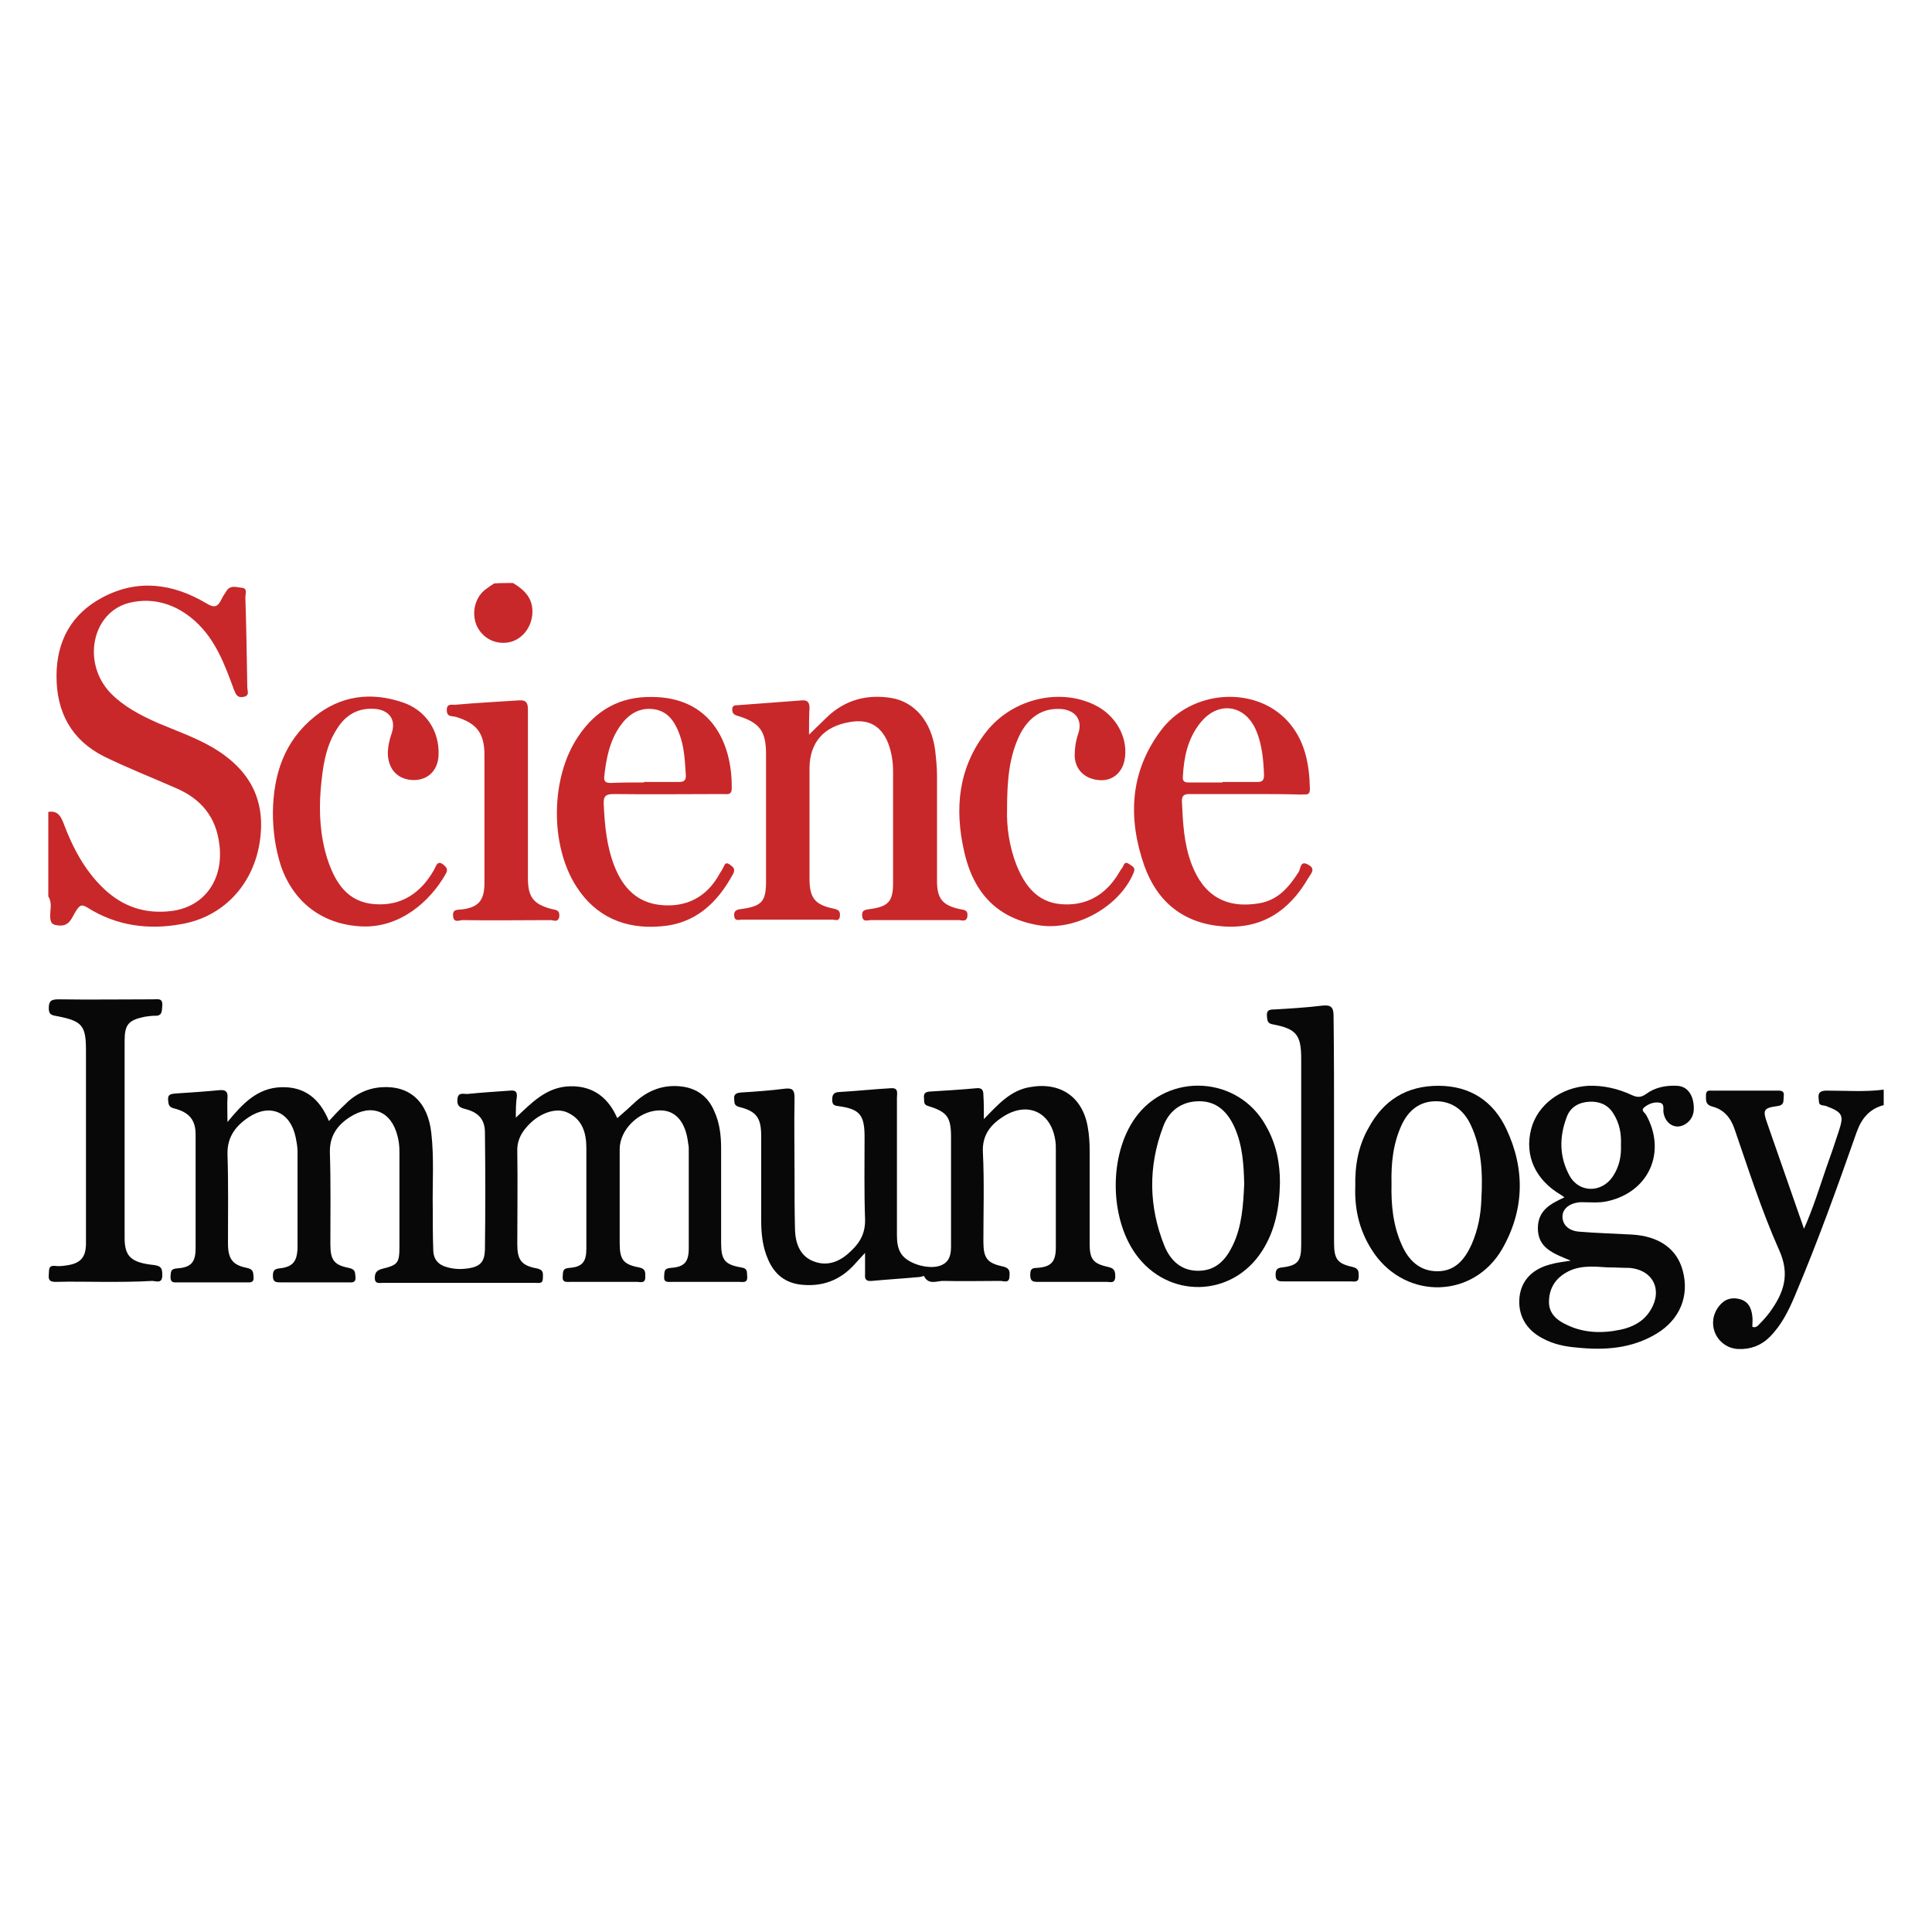
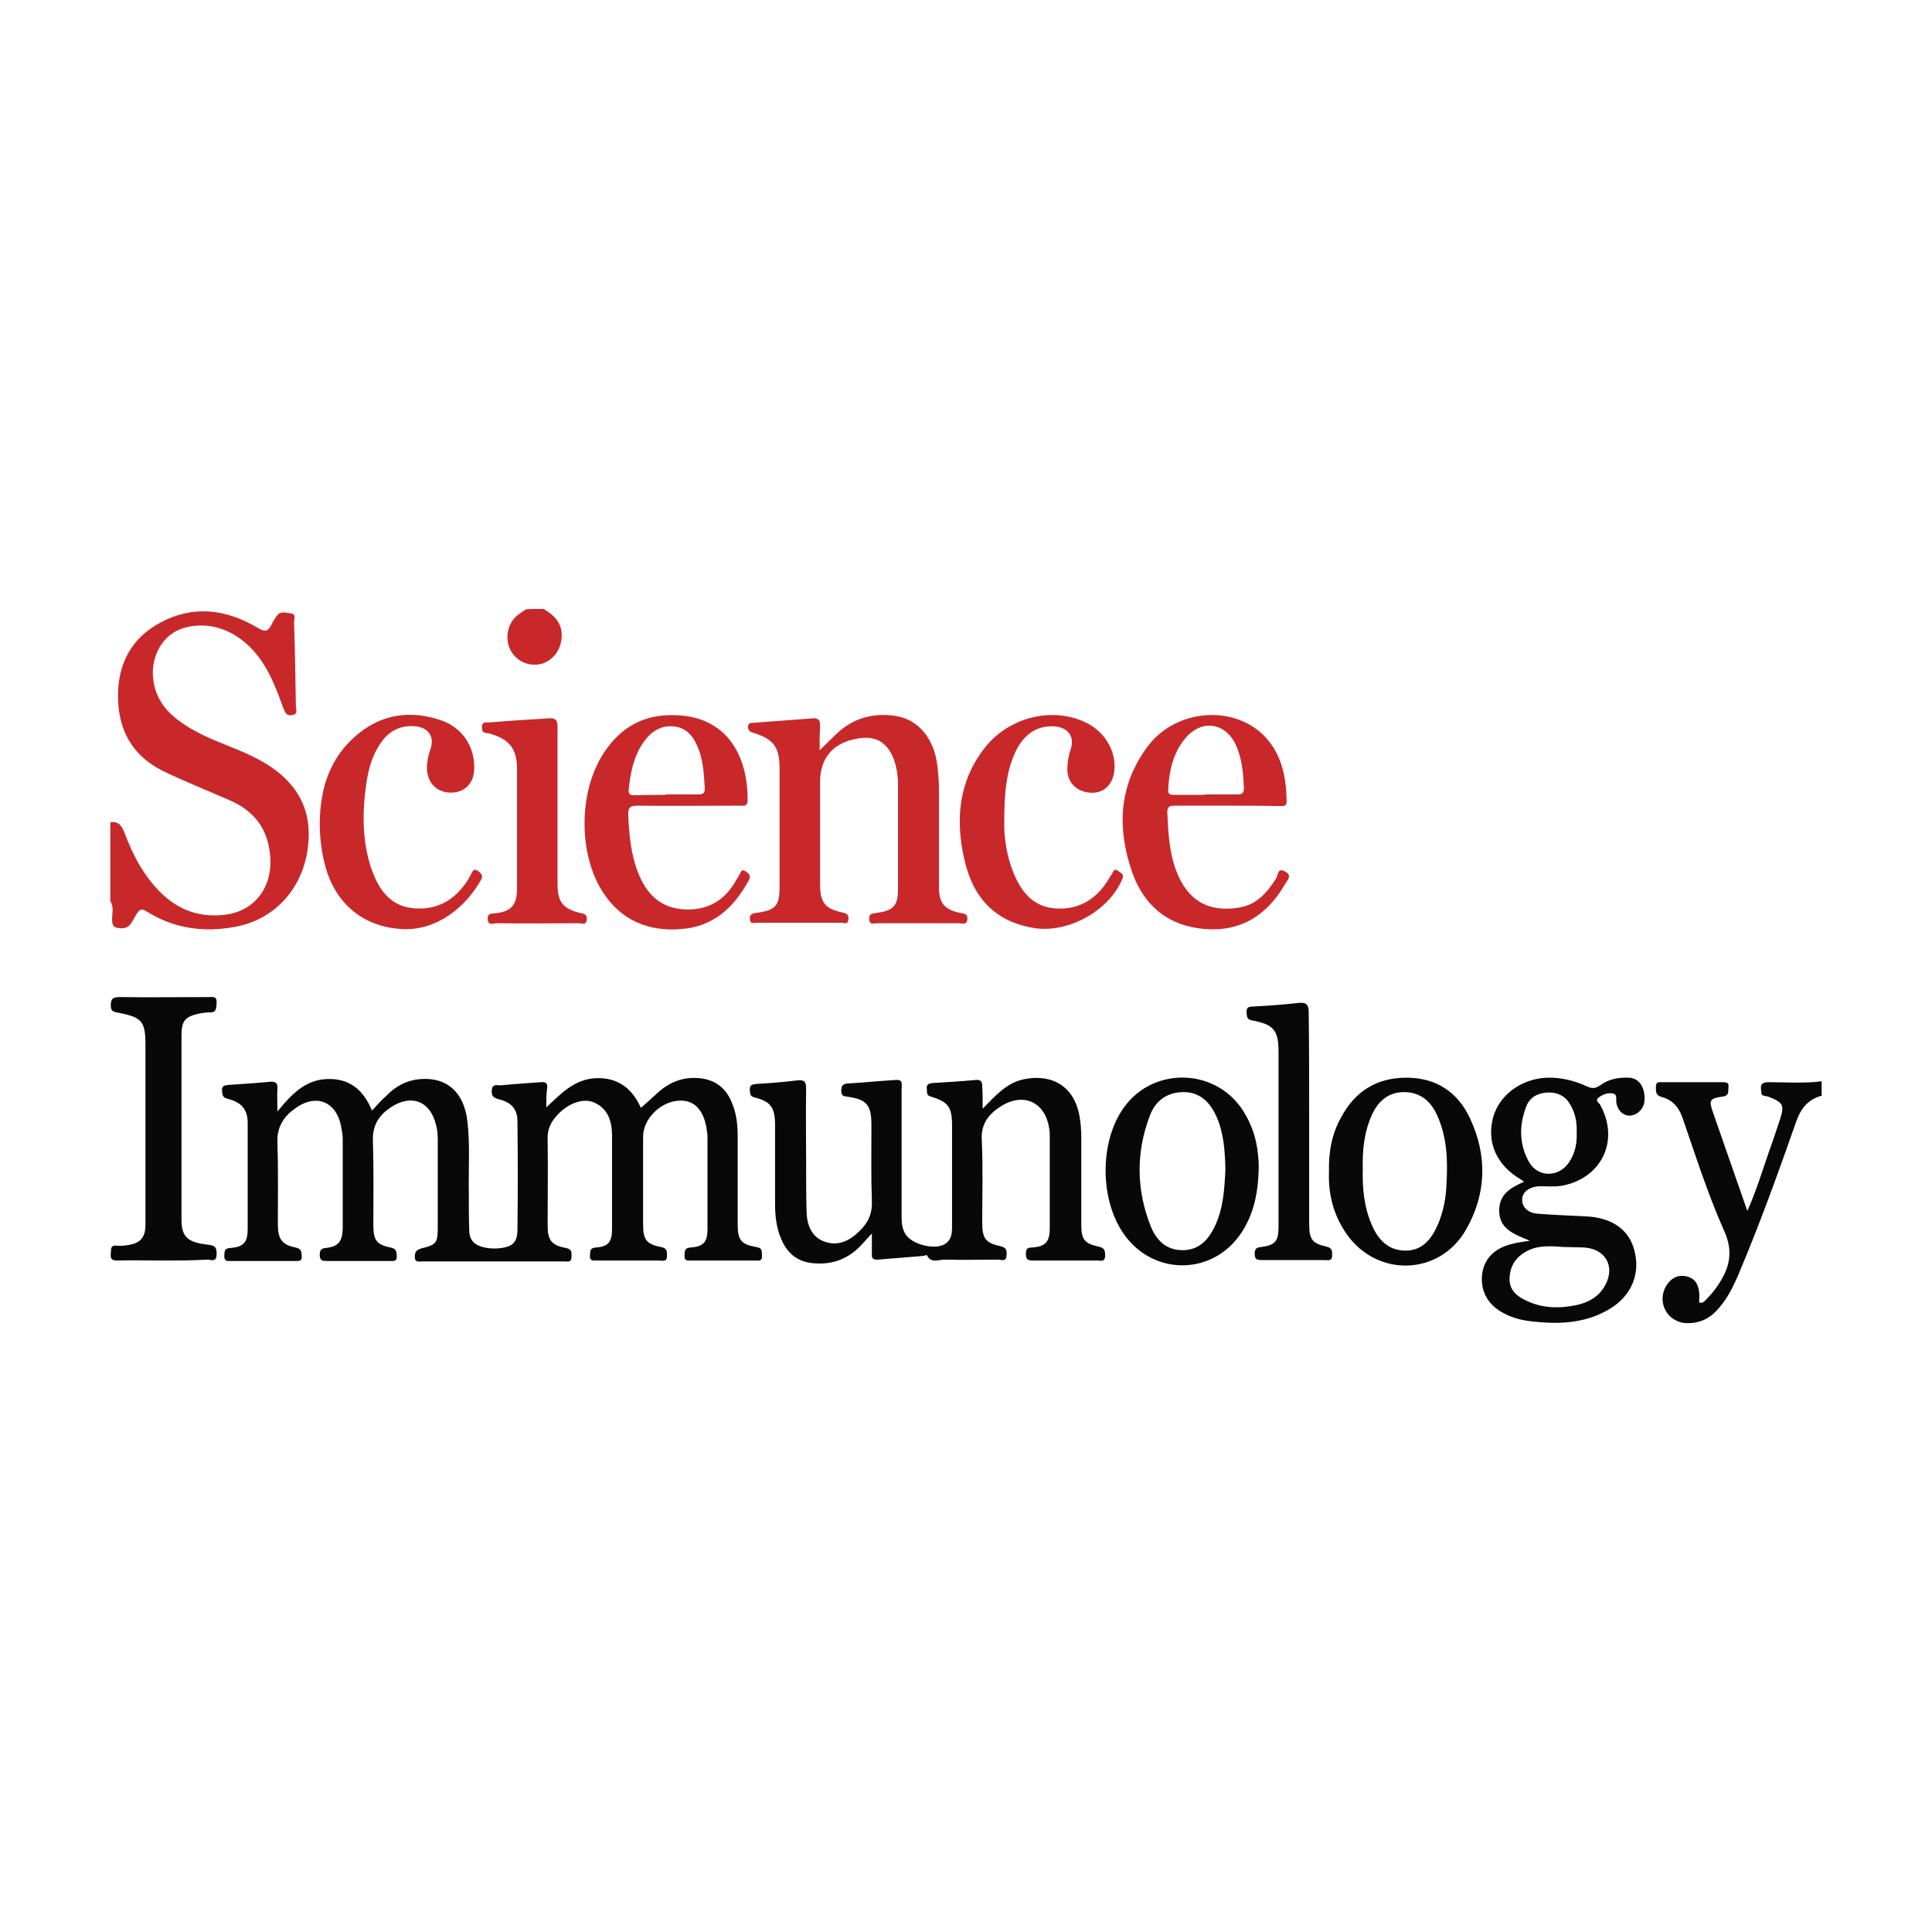
- <svg xmlns="http://www.w3.org/2000/svg" version="1.1" id="Layer_1" x="0px" y="0px" viewBox="0 0 400 400" style="enable-background:new 0 0 400 400;" xml:space="preserve">
+ <svg xmlns="http://www.w3.org/2000/svg" version="1.1" id="Layer_1" x="0px" y="0px" viewBox="0 0 429 429" style="enable-background:new 0 0 429 429;" xml:space="preserve">
  <style type="text/css">
	.st0{fill:#080808;}
	.st1{fill:#C8282A;}
</style>
  <g>
    <g>
-       <path class="st0" d="M390,228.8c-3,0.8-4.6,2.8-5.6,5.6c-4,11.4-8.1,22.8-12.8,33.9c-1.3,3.1-2.8,6.1-5.2,8.5    c-1.8,1.8-4,2.6-6.5,2.5c-4.2-0.2-6.6-4.7-4.4-8.3c1-1.6,2.4-2.5,4.4-2.1c2,0.4,2.7,1.8,2.9,3.6c0.1,0.7,0,1.5,0,2.2    c0.8,0.3,1.2-0.3,1.6-0.7c0.7-0.7,1.4-1.5,2-2.3c2.9-4,4.3-7.8,1.9-13c-3.6-8.1-6.3-16.6-9.2-25c-0.8-2.3-2.2-4-4.6-4.6    c-1.4-0.4-1.3-1.2-1.3-2.3c0-1.4,1-0.9,1.7-1c4.3,0,8.6,0,12.9,0c0.8,0,1.7-0.1,1.5,1.2c-0.1,0.9,0.2,1.8-1.3,2    c-2.9,0.4-3.1,0.8-2.1,3.6c2.5,7.2,5,14.3,7.6,21.8c1.9-4.3,3.2-8.5,4.6-12.6c0.9-2.5,1.8-5.1,2.6-7.6c1.1-3.3,0.8-3.9-2.6-5.2    c-0.5-0.2-1.5,0-1.5-0.9c-0.1-1.1-0.5-2.3,1.6-2.3c3.9,0,7.9,0.3,11.8-0.2C390,226.7,390,227.7,390,228.8z" />
-       <path class="st0" d="M106.8,231.4c3.4-3.2,6.4-6.4,11.3-6.5c5-0.1,8,2.7,9.7,6.6c1.3-1.1,2.6-2.3,3.9-3.5c2.6-2.3,5.6-3.4,9-3.1    c3.5,0.3,5.9,2.1,7.2,5.2c1.1,2.4,1.4,5,1.4,7.7c0,6.5,0,13,0,19.5c0,3.5,0.7,4.5,4.1,5.1c1.5,0.2,1.2,1,1.3,1.9    c0.1,1.4-0.9,1.1-1.6,1.1c-4.7,0-9.4,0-14,0c-0.8,0-1.7,0.2-1.6-1.1c0.1-1-0.1-1.7,1.4-1.8c2.8-0.2,3.7-1.2,3.7-4.1    c0-6.8,0-13.6,0-20.4c0-0.4,0-0.7-0.1-1.1c-0.5-4.7-2.7-7.2-6.2-7c-4.2,0.2-8,4.1-8,8c0,6.5,0,13,0,19.5c0,3.3,0.7,4.4,4,5    c1.4,0.3,1.3,1,1.3,2c0,1.4-1,1-1.7,1c-4.6,0-9.2,0-13.8,0c-0.8,0-1.7,0.2-1.6-1.1c0.1-1-0.1-1.7,1.4-1.8c2.7-0.2,3.5-1.3,3.5-4    c0-6.9,0-13.9,0-20.8c0-3.1-0.8-6-4-7.4c-2.5-1.1-6.1,0.3-8.5,3.2c-1.2,1.4-1.9,3-1.8,5c0.1,6.4,0,12.7,0,19.1c0,3.2,0.8,4.4,4,5    c1.5,0.3,1.3,1,1.3,2c0,1.3-0.9,1-1.7,1c-10.5,0-20.9,0-31.4,0c-0.7,0-1.7,0.3-1.7-1c0-1.1,0.4-1.6,1.5-1.9    c3.3-0.8,3.6-1.2,3.6-4.7c0-6.5,0-13,0-19.5c0-1.1-0.1-2.2-0.4-3.3c-1.3-5.2-5.4-6.8-9.9-3.9c-2.6,1.7-4.2,3.9-4.1,7.4    c0.2,6.3,0.1,12.6,0.1,18.9c0,3.2,0.7,4.3,3.8,4.9c1.4,0.3,1.3,0.9,1.4,1.9c0.1,1.3-0.8,1.1-1.6,1.1c-4.6,0-9.2,0-13.8,0    c-1,0-1.7,0-1.7-1.3c0-1,0.2-1.5,1.4-1.6c2.7-0.3,3.6-1.4,3.7-4.2c0-6.7,0-13.3,0-20c0-1-0.2-2-0.4-3c-1.1-5.2-5.3-7-9.7-4.1    c-2.7,1.8-4.5,4.1-4.4,7.7c0.2,6.1,0.1,12.3,0.1,18.4c0,3.2,0.9,4.5,3.9,5.1c1.4,0.3,1.3,0.9,1.4,1.9c0.1,1.3-0.8,1.1-1.6,1.1    c-4.7,0-9.4,0-14,0c-0.8,0-1.6,0.2-1.6-1.1c0.1-1-0.1-1.7,1.4-1.8c2.9-0.2,3.8-1.3,3.8-4.2c0-7.8,0-15.6,0-23.5    c0-3-1.3-4.6-4.4-5.4c-1.2-0.3-1.2-0.8-1.3-1.8c-0.1-1.2,0.7-1.2,1.5-1.3c3.1-0.2,6.1-0.4,9.2-0.7c1.3-0.1,1.7,0.4,1.6,1.6    c-0.1,1.4,0,2.9,0,5c3.2-3.9,6.2-7,11-7.2c5-0.2,8.1,2.4,10,7c1.1-1.2,2.1-2.3,3.2-3.3c2.1-2.2,4.7-3.5,7.7-3.7    c5.8-0.4,9.6,3,10.3,9.5c0.6,5.2,0.2,10.5,0.3,15.8c0,2.8,0,5.6,0.1,8.3c0,2,1,3.2,3,3.7c1.5,0.4,2.9,0.4,4.3,0.2    c2.4-0.4,3.3-1.3,3.4-3.8c0.1-8.1,0.1-16.2,0-24.3c0-2.7-1.3-4.2-4.1-4.9c-1.2-0.3-1.7-0.7-1.6-2c0.1-1.5,1.2-1.1,2-1.1    c3-0.3,6-0.5,8.9-0.7c1.1-0.1,1.5,0.2,1.4,1.3C106.8,228.3,106.8,229.9,106.8,231.4z" />
-       <path class="st0" d="M203.7,231.7c3-3.1,5.5-5.9,9.4-6.6c6.3-1.2,11,1.9,12.1,8.2c0.3,1.6,0.4,3.3,0.4,5c0,6.4,0,12.7,0,19.1    c0,3.2,0.6,4.2,3.8,4.9c1.4,0.3,1.5,0.9,1.5,2.1c-0.1,1.4-1,1-1.7,1c-4.8,0-9.5,0-14.3,0c-1,0-1.6-0.1-1.6-1.4    c0-1.1,0.2-1.5,1.4-1.5c3-0.2,3.9-1.3,3.9-4.3c0-6.7,0-13.5,0-20.2c0-0.6,0-1.2-0.1-1.8c-0.8-5.8-5.5-8.2-10.5-5.2    c-2.8,1.7-4.7,3.9-4.5,7.6c0.3,6.1,0.1,12.3,0.1,18.4c0,3.4,0.7,4.5,4,5.2c1.4,0.3,1.5,1,1.4,2c0,1.6-1.2,1-1.9,1    c-3.9,0-7.8,0.1-11.6,0c-1.4-0.1-3.2,1-4.2-1c0-0.1-0.6,0.2-1,0.2c-3.3,0.3-6.6,0.5-9.8,0.8c-1.1,0.1-1.5-0.3-1.4-1.3    c0-1.3,0-2.6,0-4.5c-0.9,1-1.6,1.7-2.2,2.4c-2.9,3.2-6.5,4.6-10.8,4.2c-3.5-0.3-5.8-2.2-7.1-5.3c-1.1-2.5-1.4-5.2-1.4-7.9    c0-5.8,0-11.7,0-17.5c0-3.8-0.9-5.2-4.5-6.1c-1.2-0.3-1-0.9-1.1-1.7c-0.1-1,0.5-1.2,1.3-1.3c3.1-0.2,6.1-0.4,9.2-0.8    c1.7-0.2,2,0.4,2,1.9c-0.1,5.3,0,10.5,0,15.8c0,3.9,0,7.7,0.1,11.6c0.1,2.8,1.1,5.5,4,6.5c3,1.1,5.6-0.2,7.7-2.3    c1.9-1.8,2.9-3.8,2.8-6.6c-0.2-5.6-0.1-11.3-0.1-16.9c0-4.6-1-5.8-5.5-6.4c-0.9-0.1-1.2-0.4-1.2-1.3c0-0.9,0.2-1.5,1.3-1.6    c3.6-0.2,7.3-0.6,10.9-0.8c1.6-0.1,1.2,1.1,1.2,2c0,9.4,0,18.9,0,28.3c0,1.4,0.1,2.8,0.9,4c1.4,2.2,6.3,3.5,8.6,2.2    c1.5-0.8,1.7-2.3,1.7-3.8c0-3.7,0-7.3,0-11c0-3.9,0-7.7,0-11.6c0-4.1-0.8-5.2-4.7-6.4c-1.1-0.3-0.8-1-0.9-1.7    c-0.1-0.8,0.2-1.2,1.1-1.3c3.3-0.2,6.6-0.4,9.8-0.7c1.1-0.1,1.4,0.4,1.4,1.4C203.7,228.3,203.7,229.8,203.7,231.7z" />
-       <path class="st0" d="M325.2,261c-3.6-1.5-6.9-2.6-6.8-6.9c0.1-3.6,2.7-4.9,5.5-6.2c-0.3-0.2-0.5-0.4-0.7-0.5    c-5.3-3.1-7.6-8.1-6.2-13.6c1.3-5.1,6.2-8.7,11.9-9c3.1-0.1,6.1,0.6,8.9,1.9c1.1,0.5,1.9,0.6,3-0.2c1.9-1.4,4.1-1.8,6.4-1.7    c1.9,0.1,2.9,1.4,3.3,3c0.4,1.8,0.3,3.7-1.5,4.9c-2,1.3-4.2,0.1-4.6-2.4c-0.1-0.7,0.3-1.8-0.8-2c-1.1-0.2-2.2,0.2-3.1,0.9    c-0.9,0.7,0,1.1,0.3,1.6c4.3,7.7,0.6,16-8,17.9c-1.8,0.4-3.6,0.2-5.5,0.2c-2.1,0.1-3.7,1.2-3.8,2.8c-0.1,1.7,1.1,3.1,3.4,3.3    c3.6,0.3,7.3,0.4,10.9,0.6c5.6,0.3,9.4,2.9,10.6,7.5c1.4,5.2-0.6,10.1-5.4,13c-5.1,3.1-10.7,3.5-16.5,2.9    c-2.5-0.2-4.9-0.7-7.1-1.9c-3.5-1.8-5.2-4.9-4.8-8.6c0.4-3.5,2.8-5.9,6.7-6.8C322.3,261.4,323.4,261.3,325.2,261z M332.9,262.4    c-3-0.2-6-0.5-8.7,1.1c-2.4,1.4-3.5,3.5-3.5,6.1c0,2.4,1.7,3.8,3.7,4.7c3.5,1.7,7.3,1.8,11.1,1c2.4-0.5,4.6-1.6,6-3.7    c2.9-4.3,0.9-8.7-4.2-9.1C335.8,262.5,334.4,262.4,332.9,262.4z M335.6,237c0.1-2.3-0.3-4.5-1.6-6.5c-1.1-1.8-2.9-2.5-4.9-2.4    c-2.1,0.1-3.9,1-4.7,3.1c-1.6,4.2-1.6,8.3,0.6,12.3c2,3.5,6.6,3.5,8.9,0.1C335.3,241.5,335.7,239.3,335.6,237z" />
-       <path class="st0" d="M21.6,265.4c-3.4,0-6.7-0.1-10.1,0c-1.2,0-1.5-0.4-1.4-1.5c0.1-0.9-0.2-2,1.4-1.8c0.7,0.1,1.5,0,2.2-0.1    c3-0.4,4.1-1.7,4.1-4.6c0-13.3,0-26.6,0-39.9c0-5.2-0.8-6.1-5.9-7.1c-1-0.2-1.8-0.2-1.8-1.6c0-1.5,0.4-1.9,2-1.9    c6.6,0.1,13.2,0,19.7,0c0.9,0,1.9-0.3,1.8,1.3c-0.1,1.2,0,2.2-1.6,2.1c-0.6,0-1.3,0.1-2,0.2c-3.4,0.7-4.2,1.6-4.2,5    c0,13.6,0,27.2,0,40.8c0,3.8,1.3,5.1,6,5.6c1.6,0.2,1.8,0.7,1.8,2.1c0,1.9-1.3,1.2-2.1,1.2C28.1,265.4,24.9,265.4,21.6,265.4z" />
-       <path class="st0" d="M265,244.8c-0.1,5.3-1,10-3.7,14.2c-6.2,9.7-19.5,10-26.2,0.6c-5.4-7.6-5.5-20.5-0.1-28.1    c6.8-9.6,21.4-8.8,27.1,1.6C264.3,236.9,265,241,265,244.8z M257.6,245.1c-0.1-3.8-0.3-7.9-2-11.7c-1.4-3.1-3.6-5.4-7.3-5.4    c-3.7,0-6.3,2-7.5,5.3c-3.1,8.2-3,16.5,0.3,24.7c1.3,3.1,3.6,5.2,7.2,5.1c3.5-0.1,5.5-2.3,6.9-5.2    C257.1,254,257.4,249.7,257.6,245.1z" />
-       <path class="st0" d="M280.6,245.6c-0.1-4.2,0.6-8.3,2.7-12c3.1-5.8,7.9-8.8,14.5-8.8c6.6,0,11.4,3.2,14.1,9    c3.9,8.3,3.7,16.8-0.9,24.8c-5.9,10.2-19.7,10.6-26.5,0.9C281.6,255.3,280.4,250.7,280.6,245.6z M288.1,245.1    c-0.1,4.3,0.3,8.6,2.1,12.6c1.4,3.2,3.7,5.5,7.4,5.5c3.7,0,5.7-2.5,7.1-5.6c1.3-3,1.9-6.1,2-9.3c0.3-5.3,0.1-10.5-2.2-15.4    c-1.4-3-3.8-4.9-7.2-4.9c-3.4,0-5.7,1.9-7.1,4.9C288.4,236.8,288,240.9,288.1,245.1z" />
-       <path class="st0" d="M276.2,234.2c0,7.7,0,15.4,0,23c0,3.4,0.6,4.4,3.8,5.1c1.4,0.3,1.3,1.1,1.3,2c0,1.3-0.9,1-1.7,1    c-4.6,0-9.2,0-13.8,0c-0.9,0-1.7,0-1.7-1.3c0-1,0.2-1.5,1.4-1.6c3.2-0.4,3.9-1.3,3.9-4.6c0-12.9,0-25.7,0-38.6    c0-4.9-1-6.2-5.8-7.1c-1.3-0.2-1.2-0.9-1.3-1.8c-0.1-1.2,0.6-1.3,1.5-1.3c3.4-0.2,6.7-0.4,10-0.8c1.8-0.2,2.3,0.4,2.3,2.1    C276.2,218.3,276.2,226.3,276.2,234.2z" />
+       <path class="st0" d="M404.5,243.3c-3,0.8-4.6,2.8-5.6,5.6c-4,11.4-8.1,22.8-12.8,33.9c-1.3,3.1-2.8,6.1-5.2,8.5    c-1.8,1.8-4,2.6-6.5,2.5c-4.2-0.2-6.6-4.7-4.4-8.3c1-1.6,2.4-2.5,4.4-2.1s2.7,1.8,2.9,3.6c0.1,0.7,0,1.5,0,2.2    c0.8,0.3,1.2-0.3,1.6-0.7c0.7-0.7,1.4-1.5,2-2.3c2.9-4,4.3-7.8,1.9-13c-3.6-8.1-6.3-16.6-9.2-25c-0.8-2.3-2.2-4-4.6-4.6    c-1.4-0.4-1.3-1.2-1.3-2.3c0-1.4,1-0.9,1.7-1c4.3,0,8.6,0,12.9,0c0.8,0,1.7-0.1,1.5,1.2c-0.1,0.9,0.2,1.8-1.3,2    c-2.9,0.4-3.1,0.8-2.1,3.6c2.5,7.2,5,14.3,7.6,21.8c1.9-4.3,3.2-8.5,4.6-12.6c0.9-2.5,1.8-5.1,2.6-7.6c1.1-3.3,0.8-3.9-2.6-5.2    c-0.5-0.2-1.5,0-1.5-0.9c-0.1-1.1-0.5-2.3,1.6-2.3c3.9,0,7.9,0.3,11.8-0.2C404.5,241.2,404.5,242.2,404.5,243.3z" />
+       <path class="st0" d="M121.3,245.9c3.4-3.2,6.4-6.4,11.3-6.5c5-0.1,8,2.7,9.7,6.6c1.3-1.1,2.6-2.3,3.9-3.5c2.6-2.3,5.6-3.4,9-3.1    c3.5,0.3,5.9,2.1,7.2,5.2c1.1,2.4,1.4,5,1.4,7.7c0,6.5,0,13,0,19.5c0,3.5,0.7,4.5,4.1,5.1c1.5,0.2,1.2,1,1.3,1.9    c0.1,1.4-0.9,1.1-1.6,1.1c-4.7,0-9.4,0-14,0c-0.8,0-1.7,0.2-1.6-1.1c0.1-1-0.1-1.7,1.4-1.8c2.8-0.2,3.7-1.2,3.7-4.1    c0-6.8,0-13.6,0-20.4c0-0.4,0-0.7-0.1-1.1c-0.5-4.7-2.7-7.2-6.2-7c-4.2,0.2-8,4.1-8,8c0,6.5,0,13,0,19.5c0,3.3,0.7,4.4,4,5    c1.4,0.3,1.3,1,1.3,2c0,1.4-1,1-1.7,1c-4.6,0-9.2,0-13.8,0c-0.8,0-1.7,0.2-1.6-1.1c0.1-1-0.1-1.7,1.4-1.8c2.7-0.2,3.5-1.3,3.5-4    c0-6.9,0-13.9,0-20.8c0-3.1-0.8-6-4-7.4c-2.5-1.1-6.1,0.3-8.5,3.2c-1.2,1.4-1.9,3-1.8,5c0.1,6.4,0,12.7,0,19.1c0,3.2,0.8,4.4,4,5    c1.5,0.3,1.3,1,1.3,2c0,1.3-0.9,1-1.7,1c-10.5,0-20.9,0-31.4,0c-0.7,0-1.7,0.3-1.7-1c0-1.1,0.4-1.6,1.5-1.9    c3.3-0.8,3.6-1.2,3.6-4.7c0-6.5,0-13,0-19.5c0-1.1-0.1-2.2-0.4-3.3c-1.3-5.2-5.4-6.8-9.9-3.9c-2.6,1.7-4.2,3.9-4.1,7.4    c0.2,6.3,0.1,12.6,0.1,18.9c0,3.2,0.7,4.3,3.8,4.9c1.4,0.3,1.3,0.9,1.4,1.9c0.1,1.3-0.8,1.1-1.6,1.1c-4.6,0-9.2,0-13.8,0    c-1,0-1.7,0-1.7-1.3c0-1,0.2-1.5,1.4-1.6c2.7-0.3,3.6-1.4,3.7-4.2c0-6.7,0-13.3,0-20c0-1-0.2-2-0.4-3c-1.1-5.2-5.3-7-9.7-4.1    c-2.7,1.8-4.5,4.1-4.4,7.7c0.2,6.1,0.1,12.3,0.1,18.4c0,3.2,0.9,4.5,3.9,5.1c1.4,0.3,1.3,0.9,1.4,1.9c0.1,1.3-0.8,1.1-1.6,1.1    c-4.7,0-9.4,0-14,0c-0.8,0-1.6,0.2-1.6-1.1c0.1-1-0.1-1.7,1.4-1.8c2.9-0.2,3.8-1.3,3.8-4.2c0-7.8,0-15.6,0-23.5    c0-3-1.3-4.6-4.4-5.4c-1.2-0.3-1.2-0.8-1.3-1.8c-0.1-1.2,0.7-1.2,1.5-1.3c3.1-0.2,6.1-0.4,9.2-0.7c1.3-0.1,1.7,0.4,1.6,1.6    c-0.1,1.4,0,2.9,0,5c3.2-3.9,6.2-7,11-7.2c5-0.2,8.1,2.4,10,7c1.1-1.2,2.1-2.3,3.2-3.3c2.1-2.2,4.7-3.5,7.7-3.7    c5.8-0.4,9.6,3,10.3,9.5c0.6,5.2,0.2,10.5,0.3,15.8c0,2.8,0,5.6,0.1,8.3c0,2,1,3.2,3,3.7c1.5,0.4,2.9,0.4,4.3,0.2    c2.4-0.4,3.3-1.3,3.4-3.8c0.1-8.1,0.1-16.2,0-24.3c0-2.7-1.3-4.2-4.1-4.9c-1.2-0.3-1.7-0.7-1.6-2c0.1-1.5,1.2-1.1,2-1.1    c3-0.3,6-0.5,8.9-0.7c1.1-0.1,1.5,0.2,1.4,1.3C121.3,242.8,121.3,244.4,121.3,245.9z" />
+       <path class="st0" d="M218.2,246.2c3-3.1,5.5-5.9,9.4-6.6c6.3-1.2,11,1.9,12.1,8.2c0.3,1.6,0.4,3.3,0.4,5c0,6.4,0,12.7,0,19.1    c0,3.2,0.6,4.2,3.8,4.9c1.4,0.3,1.5,0.9,1.5,2.1c-0.1,1.4-1,1-1.7,1c-4.8,0-9.5,0-14.3,0c-1,0-1.6-0.1-1.6-1.4    c0-1.1,0.2-1.5,1.4-1.5c3-0.2,3.9-1.3,3.9-4.3c0-6.7,0-13.5,0-20.2c0-0.6,0-1.2-0.1-1.8c-0.8-5.8-5.5-8.2-10.5-5.2    c-2.8,1.7-4.7,3.9-4.5,7.6c0.3,6.1,0.1,12.3,0.1,18.4c0,3.4,0.7,4.5,4,5.2c1.4,0.3,1.5,1,1.4,2c0,1.6-1.2,1-1.9,1    c-3.9,0-7.8,0.1-11.6,0c-1.4-0.1-3.2,1-4.2-1c0-0.1-0.6,0.2-1,0.2c-3.3,0.3-6.6,0.5-9.8,0.8c-1.1,0.1-1.5-0.3-1.4-1.3    c0-1.3,0-2.6,0-4.5c-0.9,1-1.6,1.7-2.2,2.4c-2.9,3.2-6.5,4.6-10.8,4.2c-3.5-0.3-5.8-2.2-7.1-5.3c-1.1-2.5-1.4-5.2-1.4-7.9    c0-5.8,0-11.7,0-17.5c0-3.8-0.9-5.2-4.5-6.1c-1.2-0.3-1-0.9-1.1-1.7c-0.1-1,0.5-1.2,1.3-1.3c3.1-0.2,6.1-0.4,9.2-0.8    c1.7-0.2,2,0.4,2,1.9c-0.1,5.3,0,10.5,0,15.8c0,3.9,0,7.7,0.1,11.6c0.1,2.8,1.1,5.5,4,6.5c3,1.1,5.6-0.2,7.7-2.3    c1.9-1.8,2.9-3.8,2.8-6.6c-0.2-5.6-0.1-11.3-0.1-16.9c0-4.6-1-5.8-5.5-6.4c-0.9-0.1-1.2-0.4-1.2-1.3c0-0.9,0.2-1.5,1.3-1.6    c3.6-0.2,7.3-0.6,10.9-0.8c1.6-0.1,1.2,1.1,1.2,2c0,9.4,0,18.9,0,28.3c0,1.4,0.1,2.8,0.9,4c1.4,2.2,6.3,3.5,8.6,2.2    c1.5-0.8,1.7-2.3,1.7-3.8c0-3.7,0-7.3,0-11c0-3.9,0-7.7,0-11.6c0-4.1-0.8-5.2-4.7-6.4c-1.1-0.3-0.8-1-0.9-1.7    c-0.1-0.8,0.2-1.2,1.1-1.3c3.3-0.2,6.6-0.4,9.8-0.7c1.1-0.1,1.4,0.4,1.4,1.4C218.2,242.8,218.2,244.3,218.2,246.2z" />
+       <path class="st0" d="M339.7,275.5c-3.6-1.5-6.9-2.6-6.8-6.9c0.1-3.6,2.7-4.9,5.5-6.2c-0.3-0.2-0.5-0.4-0.7-0.5    c-5.3-3.1-7.6-8.1-6.2-13.6c1.3-5.1,6.2-8.7,11.9-9c3.1-0.1,6.1,0.6,8.9,1.9c1.1,0.5,1.9,0.6,3-0.2c1.9-1.4,4.1-1.8,6.4-1.7    c1.9,0.1,2.9,1.4,3.3,3c0.4,1.8,0.3,3.7-1.5,4.9c-2,1.3-4.2,0.1-4.6-2.4c-0.1-0.7,0.3-1.8-0.8-2c-1.1-0.2-2.2,0.2-3.1,0.9    s0,1.1,0.3,1.6c4.3,7.7,0.6,16-8,17.9c-1.8,0.4-3.6,0.2-5.5,0.2c-2.1,0.1-3.7,1.2-3.8,2.8c-0.1,1.7,1.1,3.1,3.4,3.3    c3.6,0.3,7.3,0.4,10.9,0.6c5.6,0.3,9.4,2.9,10.6,7.5c1.4,5.2-0.6,10.1-5.4,13c-5.1,3.1-10.7,3.5-16.5,2.9    c-2.5-0.2-4.9-0.7-7.1-1.9c-3.5-1.8-5.2-4.9-4.8-8.6c0.4-3.5,2.8-5.9,6.7-6.8C336.8,275.9,337.9,275.8,339.7,275.5z M347.4,276.9    c-3-0.2-6-0.5-8.7,1.1c-2.4,1.4-3.5,3.5-3.5,6.1c0,2.4,1.7,3.8,3.7,4.7c3.5,1.7,7.3,1.8,11.1,1c2.4-0.5,4.6-1.6,6-3.7    c2.9-4.3,0.9-8.7-4.2-9.1C350.3,277,348.9,276.9,347.4,276.9z M350.1,251.5c0.1-2.3-0.3-4.5-1.6-6.5c-1.1-1.8-2.9-2.5-4.9-2.4    c-2.1,0.1-3.9,1-4.7,3.1c-1.6,4.2-1.6,8.3,0.6,12.3c2,3.5,6.6,3.5,8.9,0.1C349.8,256,350.2,253.8,350.1,251.5z" />
+       <path class="st0" d="M36.1,279.9c-3.4,0-6.7-0.1-10.1,0c-1.2,0-1.5-0.4-1.4-1.5c0.1-0.9-0.2-2,1.4-1.8c0.7,0.1,1.5,0,2.2-0.1    c3-0.4,4.1-1.7,4.1-4.6c0-13.3,0-26.6,0-39.9c0-5.2-0.8-6.1-5.9-7.1c-1-0.2-1.8-0.2-1.8-1.6c0-1.5,0.4-1.9,2-1.9    c6.6,0.1,13.2,0,19.7,0c0.9,0,1.9-0.3,1.8,1.3c-0.1,1.2,0,2.2-1.6,2.1c-0.6,0-1.3,0.1-2,0.2c-3.4,0.7-4.2,1.6-4.2,5    c0,13.6,0,27.2,0,40.8c0,3.8,1.3,5.1,6,5.6c1.6,0.2,1.8,0.7,1.8,2.1c0,1.9-1.3,1.2-2.1,1.2C42.6,279.9,39.4,279.9,36.1,279.9z" />
+       <path class="st0" d="M279.5,259.3c-0.1,5.3-1,10-3.7,14.2c-6.2,9.7-19.5,10-26.2,0.6c-5.4-7.6-5.5-20.5-0.1-28.1    c6.8-9.6,21.4-8.8,27.1,1.6C278.8,251.4,279.5,255.5,279.5,259.3z M272.1,259.6c-0.1-3.8-0.3-7.9-2-11.7c-1.4-3.1-3.6-5.4-7.3-5.4    c-3.7,0-6.3,2-7.5,5.3c-3.1,8.2-3,16.5,0.3,24.7c1.3,3.1,3.6,5.2,7.2,5.1c3.5-0.1,5.5-2.3,6.9-5.2    C271.6,268.5,271.9,264.2,272.1,259.6z" />
+       <path class="st0" d="M295.1,260.1c-0.1-4.2,0.6-8.3,2.7-12c3.1-5.8,7.9-8.8,14.5-8.8s11.4,3.2,14.1,9c3.9,8.3,3.7,16.8-0.9,24.8    c-5.9,10.2-19.7,10.6-26.5,0.9C296.1,269.8,294.9,265.2,295.1,260.1z M302.6,259.6c-0.1,4.3,0.3,8.6,2.1,12.6    c1.4,3.2,3.7,5.5,7.4,5.5c3.7,0,5.7-2.5,7.1-5.6c1.3-3,1.9-6.1,2-9.3c0.3-5.3,0.1-10.5-2.2-15.4c-1.4-3-3.8-4.9-7.2-4.9    c-3.4,0-5.7,1.9-7.1,4.9C302.9,251.3,302.5,255.4,302.6,259.6z" />
+       <path class="st0" d="M290.7,248.7c0,7.7,0,15.4,0,23c0,3.4,0.6,4.4,3.8,5.1c1.4,0.3,1.3,1.1,1.3,2c0,1.3-0.9,1-1.7,1    c-4.6,0-9.2,0-13.8,0c-0.9,0-1.7,0-1.7-1.3c0-1,0.2-1.5,1.4-1.6c3.2-0.4,3.9-1.3,3.9-4.6c0-12.9,0-25.7,0-38.6    c0-4.9-1-6.2-5.8-7.1c-1.3-0.2-1.2-0.9-1.3-1.8c-0.1-1.2,0.6-1.3,1.5-1.3c3.4-0.2,6.7-0.4,10-0.8c1.8-0.2,2.3,0.4,2.3,2.1    C290.7,232.8,290.7,240.8,290.7,248.7z" />
    </g>
    <g>
-       <path class="st1" d="M10,168.1c1.8-0.3,2.5,0.7,3.1,2.2c1.9,5.1,4.4,9.9,8.4,13.7c4,3.8,8.7,5.3,14.1,4.6    c6.8-0.9,10.8-6.6,9.8-13.9c-0.7-5.6-3.8-9.3-8.9-11.5c-5-2.2-10.1-4.2-15-6.6c-6.7-3.4-9.8-9.1-9.8-16.6c0-7.3,3.1-12.9,9.5-16.3    c7.3-3.9,14.6-2.9,21.5,1.2c1.8,1.1,2.4,0.7,3.2-0.9c0.2-0.5,0.6-1,0.9-1.5c0.8-1.5,2.2-0.9,3.3-0.8c1.2,0.1,0.7,1.3,0.7,2    c0.2,6.2,0.3,12.4,0.4,18.6c0,0.7,0.6,1.8-0.9,2c-1.3,0.2-1.5-0.7-1.9-1.6c-1.9-5.2-3.8-10.3-8-14.1c-3.9-3.5-8.6-5-13.6-3.8    c-7.7,1.9-9.9,12.3-4,18.6c2.8,2.9,6.3,4.7,9.9,6.3c3.8,1.6,7.8,3,11.4,5.1c7.9,4.7,11.1,11.2,9.6,20c-1.5,8.6-7.6,15-16,16.5    c-6.9,1.3-13.6,0.4-19.6-3.4c-1.3-0.8-1.6-0.4-2.3,0.6c-0.9,1.3-1.3,3.4-3.7,3.1c-1.2-0.1-1.6-0.4-1.7-1.6c-0.1-1.5,0.5-3-0.4-4.4    C10,179.8,10,173.9,10,168.1z" />
-       <path class="st1" d="M106.2,120.7c2.5,1.5,4.3,3.3,4,6.6c-0.3,2.9-2.3,5.2-4.9,5.7c-2.9,0.5-5.6-1-6.7-3.7c-1-2.6-0.2-5.8,2.1-7.4    c0.5-0.4,1-0.7,1.6-1.1C103.5,120.7,104.9,120.7,106.2,120.7z" />
-       <path class="st1" d="M167.5,152.1c1.5-1.5,2.7-2.6,3.8-3.7c3.7-3.5,8.2-4.7,13.2-3.9c4.9,0.8,8.3,4.9,9.1,10.7    c0.2,1.8,0.4,3.6,0.4,5.5c0,7.2,0,14.5,0,21.7c0,3.6,1.1,5,4.6,5.8c0.9,0.2,1.8,0.1,1.7,1.4c-0.1,1.4-1.2,0.9-1.8,0.9    c-6.1,0-12.1,0-18.2,0c-0.7,0-1.7,0.5-1.8-0.9c-0.1-1.4,0.9-1.2,1.7-1.4c3.7-0.5,4.7-1.6,4.7-5.3c0-7.7,0-15.5,0-23.2    c0-2-0.3-3.9-1-5.8c-1.5-3.7-4.1-5.1-8-4.4c-5.4,0.9-8.3,4.3-8.3,9.6c0,7.6,0,15.2,0,22.8c0,4,1.1,5.4,4.9,6.2    c0.9,0.2,1.5,0.4,1.4,1.5c-0.1,1.3-1,0.8-1.6,0.8c-6.2,0-12.4,0-18.7,0c-0.6,0-1.5,0.4-1.6-0.8c-0.1-1.1,0.6-1.3,1.5-1.4    c4.3-0.6,5.1-1.6,5.1-5.8c0-8.8,0-17.5,0-26.3c0-4.7-1.3-6.5-5.9-7.9c-0.7-0.2-1.1-0.5-1.1-1.3c0-0.9,0.6-0.9,1.2-0.9    c4.4-0.3,8.9-0.7,13.3-1c1.2-0.1,1.5,0.6,1.5,1.6C167.5,148.3,167.5,150,167.5,152.1z" />
-       <path class="st1" d="M258,164.4c-3.9,0-7.8,0-11.6,0c-1,0-1.7,0.1-1.7,1.4c0.2,4.5,0.4,8.9,2,13.1c2.5,6.6,7.2,9.3,14.1,8.1    c3.9-0.7,6.1-3.4,8.1-6.5c0.4-0.7,0.3-2.4,1.9-1.5c1.8,0.9,0.5,2,0,2.9c-3.9,6.7-9.6,10.5-17.6,9.9c-8.1-0.6-13.6-5-16.3-12.6    c-3.4-9.8-3-19.3,3.4-27.9c6.3-8.5,19.4-9.4,26.2-2.1c3.7,4,4.6,9,4.7,14.2c0,1.4-0.9,1-1.7,1.1    C265.8,164.4,261.9,164.4,258,164.4z M253.1,162c0,0,0-0.1,0-0.1c2.4,0,4.8,0,7.2,0c1,0,1.4-0.3,1.4-1.4c-0.1-3.1-0.4-6.3-1.6-9.2    c-2.3-5.5-8-6.3-11.7-1.5c-2.5,3.2-3.3,7-3.5,11c-0.1,1,0.4,1.2,1.2,1.2C248.4,162,250.8,162,253.1,162z" />
-       <path class="st1" d="M134.9,144.3c12,0,16.7,9.1,16.6,18.9c0,1.5-1,1.2-1.8,1.2c-7.5,0-15.1,0.1-22.6,0c-1.7,0-2.2,0.4-2.1,2.2    c0.2,4.3,0.6,8.6,2.2,12.7c1.8,4.6,4.8,7.7,9.9,8.1c5,0.4,9-1.6,11.6-6c0.3-0.6,0.7-1.1,1-1.7c0.3-0.5,0.4-1.4,1.4-0.7    c0.7,0.5,1.2,0.9,0.7,1.9c-3.3,6.1-7.9,10.4-15.1,10.9c-7.3,0.6-13.4-2-17.4-8.3c-5.5-8.6-5.3-22.6,0.4-31    C123.4,146.9,128.5,144.2,134.9,144.3z M133.3,162c0,0,0-0.1,0-0.1c2.4,0,4.8,0,7.2,0c1,0,1.5-0.2,1.5-1.3c-0.2-3-0.3-6-1.4-8.8    c-1-2.6-2.5-4.7-5.5-5c-2.9-0.3-5.1,1.2-6.7,3.5c-2.2,3.1-2.9,6.8-3.3,10.5c-0.1,1.1,0.4,1.3,1.4,1.3C128.7,162,131,162,133.3,162    z" />
-       <path class="st1" d="M208.5,167.7c-0.1,3.3,0.4,7.5,2,11.5c1.7,4.2,4.3,7.6,9.2,8c4.8,0.4,8.7-1.6,11.4-5.6c0.5-0.7,0.8-1.4,1.3-2    c0.3-0.5,0.4-1.4,1.4-0.7c0.6,0.5,1.4,0.6,0.9,1.8c-2.9,7-11.9,12-19.4,10.9c-8.4-1.3-13.7-6.3-15.7-15.4    c-2-8.8-1.2-17.3,4.6-24.7c5.5-7,15.7-9.3,23.1-5.2c4.1,2.3,6.4,6.9,5.5,11.2c-0.6,2.7-2.7,4.3-5.4,4c-2.9-0.3-4.8-2.2-4.9-5    c0-1.5,0.2-3,0.7-4.5c1-2.8-0.4-4.9-3.4-5.2c-4-0.3-6.7,1.7-8.5,5C208.9,156.5,208.5,161.6,208.5,167.7z" />
-       <path class="st1" d="M56.5,168.2c0.1-7.8,2.3-14.7,8.6-19.8c5.4-4.4,11.7-5.2,18.2-3c4.9,1.6,7.7,6,7.5,10.9    c-0.1,3.2-2.2,5.2-5.1,5.2c-3.2,0-5.3-2.1-5.4-5.4c0-1.5,0.3-2.9,0.8-4.3c0.9-2.7-0.4-4.6-3.1-5c-3.7-0.4-6.4,1.1-8.3,4.2    c-2.4,3.8-2.9,8-3.3,12.4c-0.4,4.9-0.1,9.8,1.4,14.5c1.6,4.8,4.1,8.9,9.8,9.3c5.5,0.4,9.5-2.3,12.2-7c0.5-0.8,0.7-2.4,2.2-1    c0.6,0.5,0.7,1,0.3,1.7c-3.2,5.7-9.5,11.3-17.5,10.9c-7.9-0.4-13.9-4.8-16.6-12.4C57,175.7,56.5,172,56.5,168.2z" />
-       <path class="st1" d="M109.3,164.9c0,5.6,0,11.2,0,16.9c0,3.9,1.1,5.4,4.9,6.4c0.9,0.2,1.7,0.2,1.6,1.5c-0.2,1.4-1.2,0.8-1.8,0.8    c-6.1,0-12.1,0.1-18.2,0c-0.7,0-1.9,0.7-2-0.9c-0.1-1.4,0.9-1.2,1.7-1.3c3.5-0.4,4.8-1.8,4.8-5.5c0-8.8,0-17.7,0-26.5    c0-4.5-1.6-6.6-6-7.9c-0.8-0.2-1.8,0.1-1.8-1.4c0-1.5,1.2-1,1.9-1.1c4.4-0.4,8.7-0.6,13.1-0.9c1.6-0.1,1.8,0.7,1.8,2    C109.3,153,109.3,159,109.3,164.9z" />
+       <path class="st1" d="M24.5,182.6c1.8-0.3,2.5,0.7,3.1,2.2c1.9,5.1,4.4,9.9,8.4,13.7s8.7,5.3,14.1,4.6c6.8-0.9,10.8-6.6,9.8-13.9    c-0.7-5.6-3.8-9.3-8.9-11.5c-5-2.2-10.1-4.2-15-6.6c-6.7-3.4-9.8-9.1-9.8-16.6c0-7.3,3.1-12.9,9.5-16.3c7.3-3.9,14.6-2.9,21.5,1.2    c1.8,1.1,2.4,0.7,3.2-0.9c0.2-0.5,0.6-1,0.9-1.5c0.8-1.5,2.2-0.9,3.3-0.8c1.2,0.1,0.7,1.3,0.7,2c0.2,6.2,0.3,12.4,0.4,18.6    c0,0.7,0.6,1.8-0.9,2c-1.3,0.2-1.5-0.7-1.9-1.6c-1.9-5.2-3.8-10.3-8-14.1c-3.9-3.5-8.6-5-13.6-3.8c-7.7,1.9-9.9,12.3-4,18.6    c2.8,2.9,6.3,4.7,9.9,6.3c3.8,1.6,7.8,3,11.4,5.1c7.9,4.7,11.1,11.2,9.6,20c-1.5,8.6-7.6,15-16,16.5c-6.9,1.3-13.6,0.4-19.6-3.4    c-1.3-0.8-1.6-0.4-2.3,0.6c-0.9,1.3-1.3,3.4-3.7,3.1c-1.2-0.1-1.6-0.4-1.7-1.6c-0.1-1.5,0.5-3-0.4-4.4    C24.5,194.3,24.5,188.4,24.5,182.6z" />
+       <path class="st1" d="M120.7,135.2c2.5,1.5,4.3,3.3,4,6.6c-0.3,2.9-2.3,5.2-4.9,5.7c-2.9,0.5-5.6-1-6.7-3.7c-1-2.6-0.2-5.8,2.1-7.4    c0.5-0.4,1-0.7,1.6-1.1C118,135.2,119.4,135.2,120.7,135.2z" />
+       <path class="st1" d="M182,166.6c1.5-1.5,2.7-2.6,3.8-3.7c3.7-3.5,8.2-4.7,13.2-3.9c4.9,0.8,8.3,4.9,9.1,10.7    c0.2,1.8,0.4,3.6,0.4,5.5c0,7.2,0,14.5,0,21.7c0,3.6,1.1,5,4.6,5.8c0.9,0.2,1.8,0.1,1.7,1.4c-0.1,1.4-1.2,0.9-1.8,0.9    c-6.1,0-12.1,0-18.2,0c-0.7,0-1.7,0.5-1.8-0.9s0.9-1.2,1.7-1.4c3.7-0.5,4.7-1.6,4.7-5.3c0-7.7,0-15.5,0-23.2c0-2-0.3-3.9-1-5.8    c-1.5-3.7-4.1-5.1-8-4.4c-5.4,0.9-8.3,4.3-8.3,9.6c0,7.6,0,15.2,0,22.8c0,4,1.1,5.4,4.9,6.2c0.9,0.2,1.5,0.4,1.4,1.5    c-0.1,1.3-1,0.8-1.6,0.8c-6.2,0-12.4,0-18.7,0c-0.6,0-1.5,0.4-1.6-0.8c-0.1-1.1,0.6-1.3,1.5-1.4c4.3-0.6,5.1-1.6,5.1-5.8    c0-8.8,0-17.5,0-26.3c0-4.7-1.3-6.5-5.9-7.9c-0.7-0.2-1.1-0.5-1.1-1.3c0-0.9,0.6-0.9,1.2-0.9c4.4-0.3,8.9-0.7,13.3-1    c1.2-0.1,1.5,0.6,1.5,1.6C182,162.8,182,164.5,182,166.6z" />
+       <path class="st1" d="M272.5,178.9c-3.9,0-7.8,0-11.6,0c-1,0-1.7,0.1-1.7,1.4c0.2,4.5,0.4,8.9,2,13.1c2.5,6.6,7.2,9.3,14.1,8.1    c3.9-0.7,6.1-3.4,8.1-6.5c0.4-0.7,0.3-2.4,1.9-1.5c1.8,0.9,0.5,2,0,2.9c-3.9,6.7-9.6,10.5-17.6,9.9c-8.1-0.6-13.6-5-16.3-12.6    c-3.4-9.8-3-19.3,3.4-27.9c6.3-8.5,19.4-9.4,26.2-2.1c3.7,4,4.6,9,4.7,14.2c0,1.4-0.9,1-1.7,1.1    C280.3,178.9,276.4,178.9,272.5,178.9z M267.6,176.5v-0.1c2.4,0,4.8,0,7.2,0c1,0,1.4-0.3,1.4-1.4c-0.1-3.1-0.4-6.3-1.6-9.2    c-2.3-5.5-8-6.3-11.7-1.5c-2.5,3.2-3.3,7-3.5,11c-0.1,1,0.4,1.2,1.2,1.2C262.9,176.5,265.3,176.5,267.6,176.5z" />
+       <path class="st1" d="M149.4,158.8c12,0,16.7,9.1,16.6,18.9c0,1.5-1,1.2-1.8,1.2c-7.5,0-15.1,0.1-22.6,0c-1.7,0-2.2,0.4-2.1,2.2    c0.2,4.3,0.6,8.6,2.2,12.7c1.8,4.6,4.8,7.7,9.9,8.1c5,0.4,9-1.6,11.6-6c0.3-0.6,0.7-1.1,1-1.7c0.3-0.5,0.4-1.4,1.4-0.7    c0.7,0.5,1.2,0.9,0.7,1.9c-3.3,6.1-7.9,10.4-15.1,10.9c-7.3,0.6-13.4-2-17.4-8.3c-5.5-8.6-5.3-22.6,0.4-31    C137.9,161.4,143,158.7,149.4,158.8z M147.8,176.5v-0.1c2.4,0,4.8,0,7.2,0c1,0,1.5-0.2,1.5-1.3c-0.2-3-0.3-6-1.4-8.8    c-1-2.6-2.5-4.7-5.5-5c-2.9-0.3-5.1,1.2-6.7,3.5c-2.2,3.1-2.9,6.8-3.3,10.5c-0.1,1.1,0.4,1.3,1.4,1.3    C143.2,176.5,145.5,176.5,147.8,176.5z" />
+       <path class="st1" d="M223,182.2c-0.1,3.3,0.4,7.5,2,11.5c1.7,4.2,4.3,7.6,9.2,8c4.8,0.4,8.7-1.6,11.4-5.6c0.5-0.7,0.8-1.4,1.3-2    c0.3-0.5,0.4-1.4,1.4-0.7c0.6,0.5,1.4,0.6,0.9,1.8c-2.9,7-11.9,12-19.4,10.9c-8.4-1.3-13.7-6.3-15.7-15.4    c-2-8.8-1.2-17.3,4.6-24.7c5.5-7,15.7-9.3,23.1-5.2c4.1,2.3,6.4,6.9,5.5,11.2c-0.6,2.7-2.7,4.3-5.4,4c-2.9-0.3-4.8-2.2-4.9-5    c0-1.5,0.2-3,0.7-4.5c1-2.8-0.4-4.9-3.4-5.2c-4-0.3-6.7,1.7-8.5,5C223.4,171,223,176.1,223,182.2z" />
+       <path class="st1" d="M71,182.7c0.1-7.8,2.3-14.7,8.6-19.8c5.4-4.4,11.7-5.2,18.2-3c4.9,1.6,7.7,6,7.5,10.9    c-0.1,3.2-2.2,5.2-5.1,5.2c-3.2,0-5.3-2.1-5.4-5.4c0-1.5,0.3-2.9,0.8-4.3c0.9-2.7-0.4-4.6-3.1-5c-3.7-0.4-6.4,1.1-8.3,4.2    c-2.4,3.8-2.9,8-3.3,12.4c-0.4,4.9-0.1,9.8,1.4,14.5c1.6,4.8,4.1,8.9,9.8,9.3c5.5,0.4,9.5-2.3,12.2-7c0.5-0.8,0.7-2.4,2.2-1    c0.6,0.5,0.7,1,0.3,1.7c-3.2,5.7-9.5,11.3-17.5,10.9c-7.9-0.4-13.9-4.8-16.6-12.4C71.5,190.2,71,186.5,71,182.7z" />
+       <path class="st1" d="M123.8,179.4c0,5.6,0,11.2,0,16.9c0,3.9,1.1,5.4,4.9,6.4c0.9,0.2,1.7,0.2,1.6,1.5c-0.2,1.4-1.2,0.8-1.8,0.8    c-6.1,0-12.1,0.1-18.2,0c-0.7,0-1.9,0.7-2-0.9c-0.1-1.4,0.9-1.2,1.7-1.3c3.5-0.4,4.8-1.8,4.8-5.5c0-8.8,0-17.7,0-26.5    c0-4.5-1.6-6.6-6-7.9c-0.8-0.2-1.8,0.1-1.8-1.4s1.2-1,1.9-1.1c4.4-0.4,8.7-0.6,13.1-0.9c1.6-0.1,1.8,0.7,1.8,2    C123.8,167.5,123.8,173.5,123.8,179.4z" />
    </g>
  </g>
</svg>
